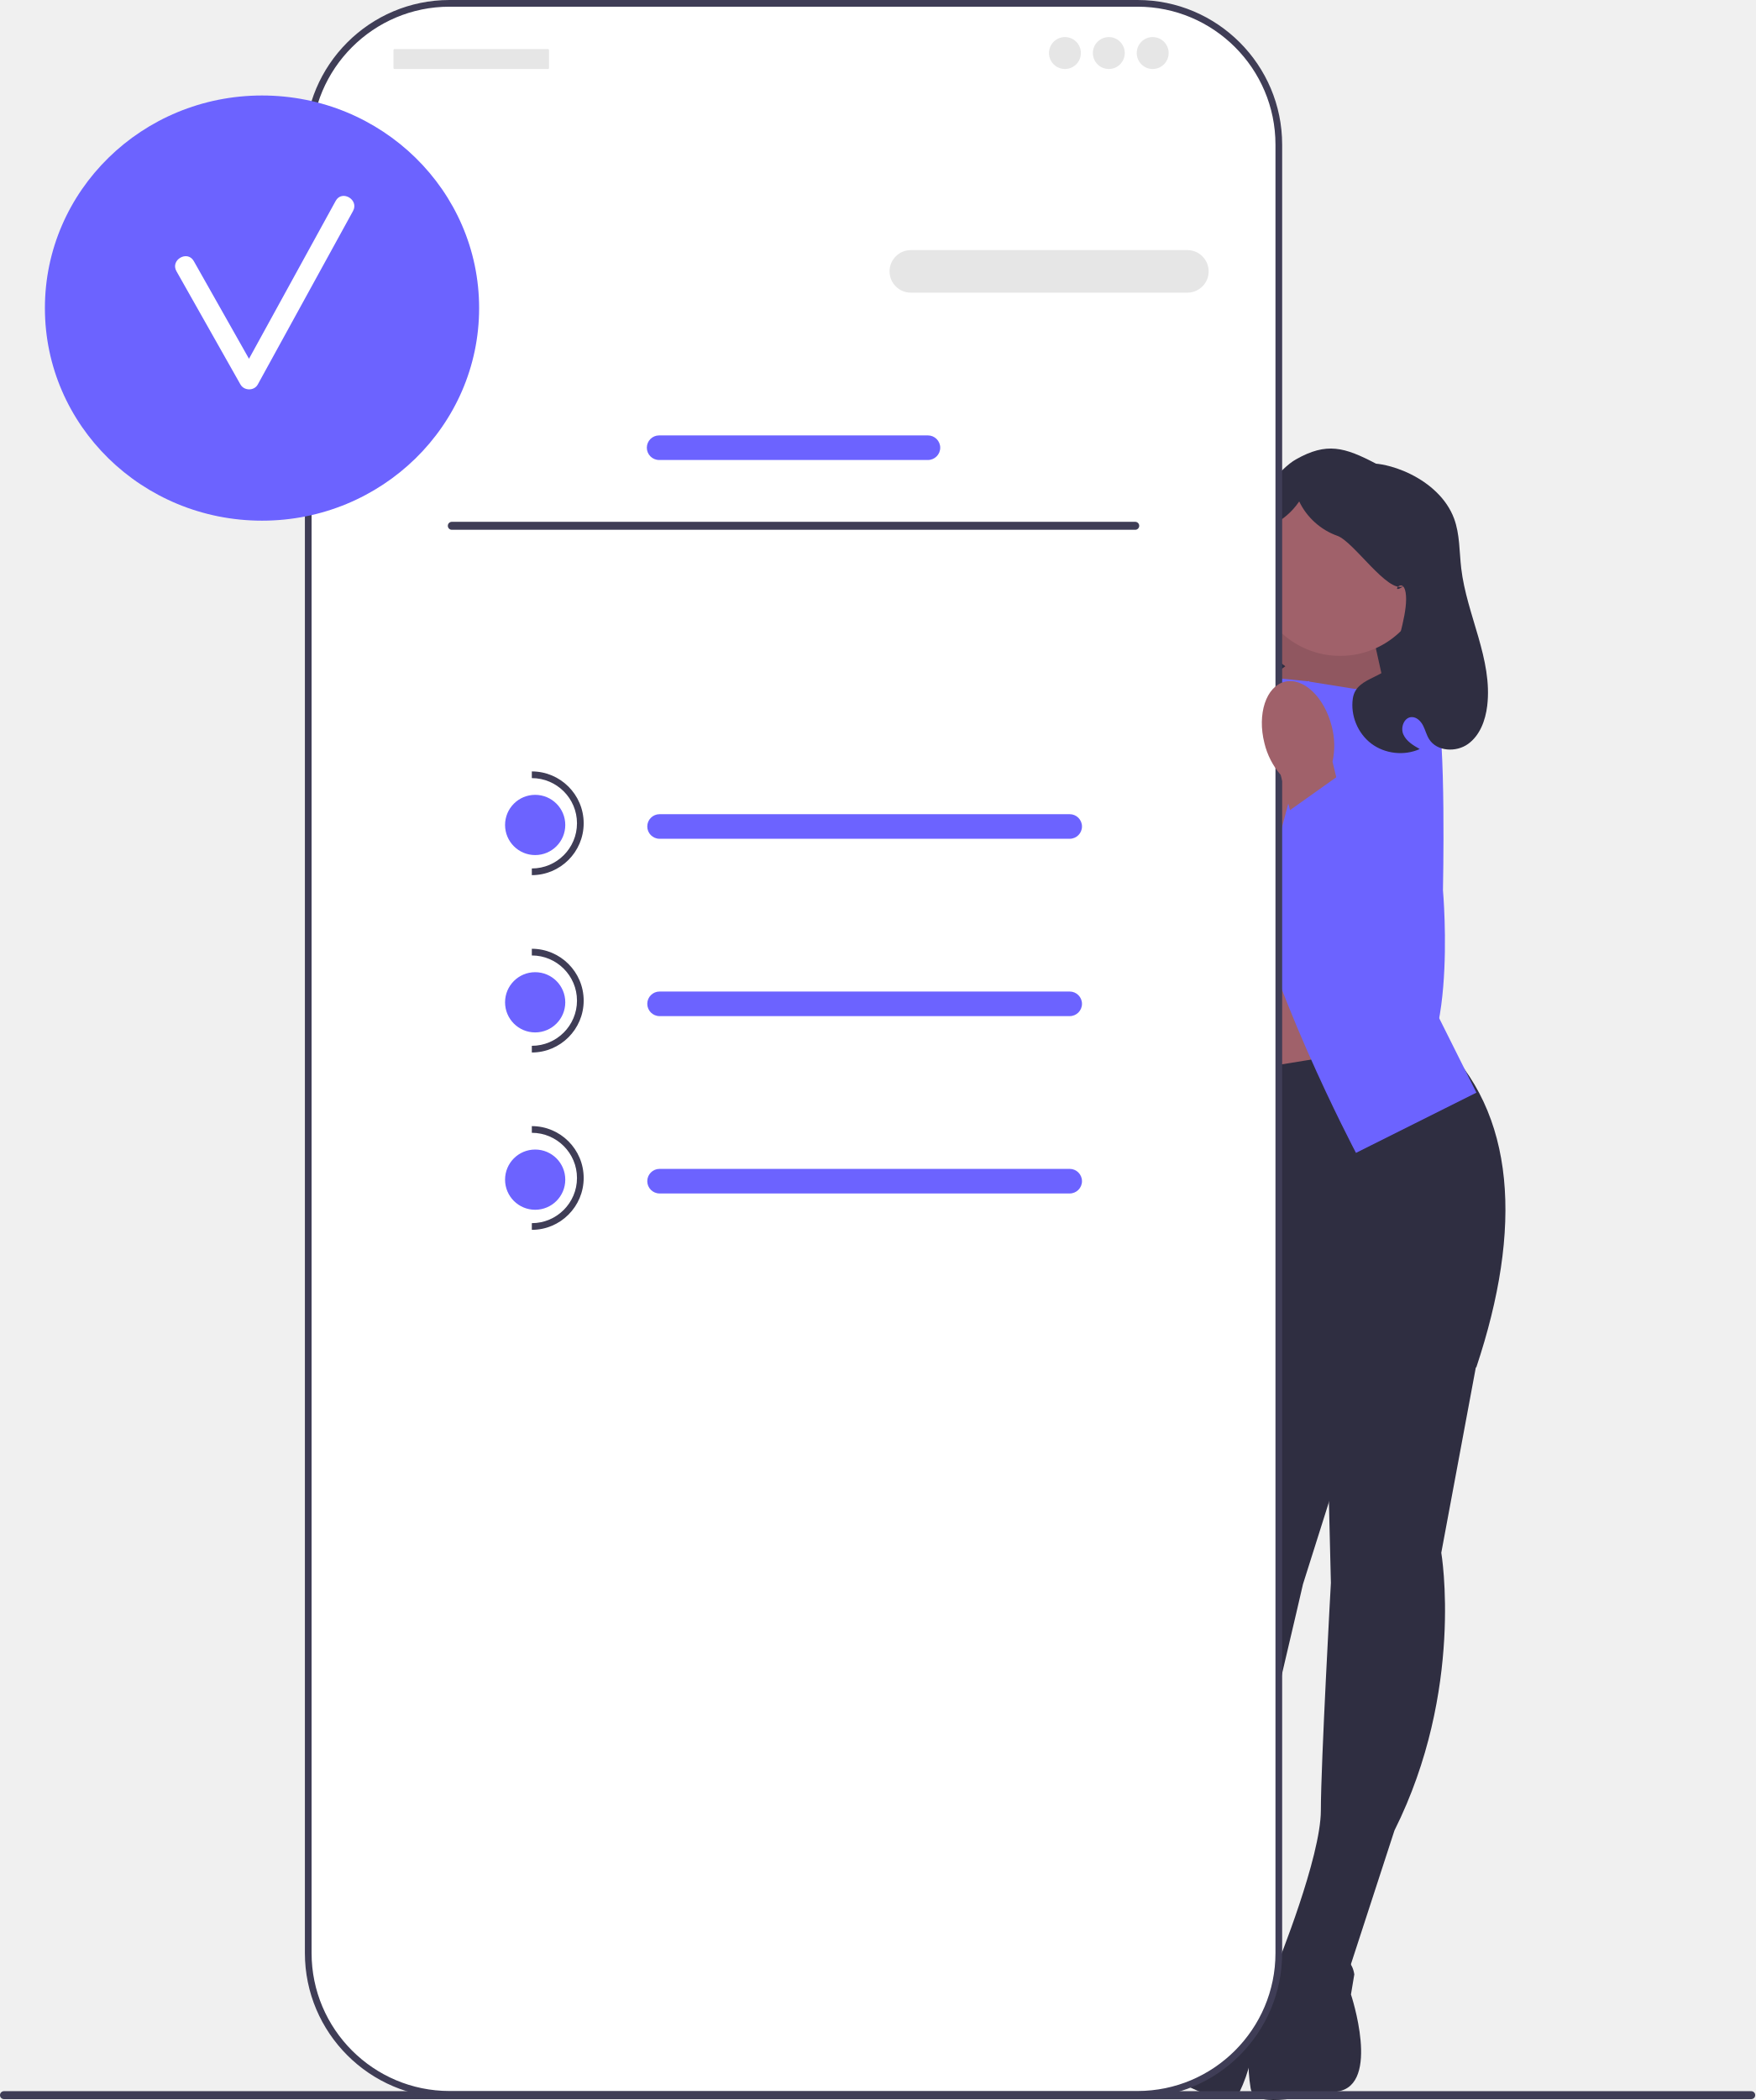
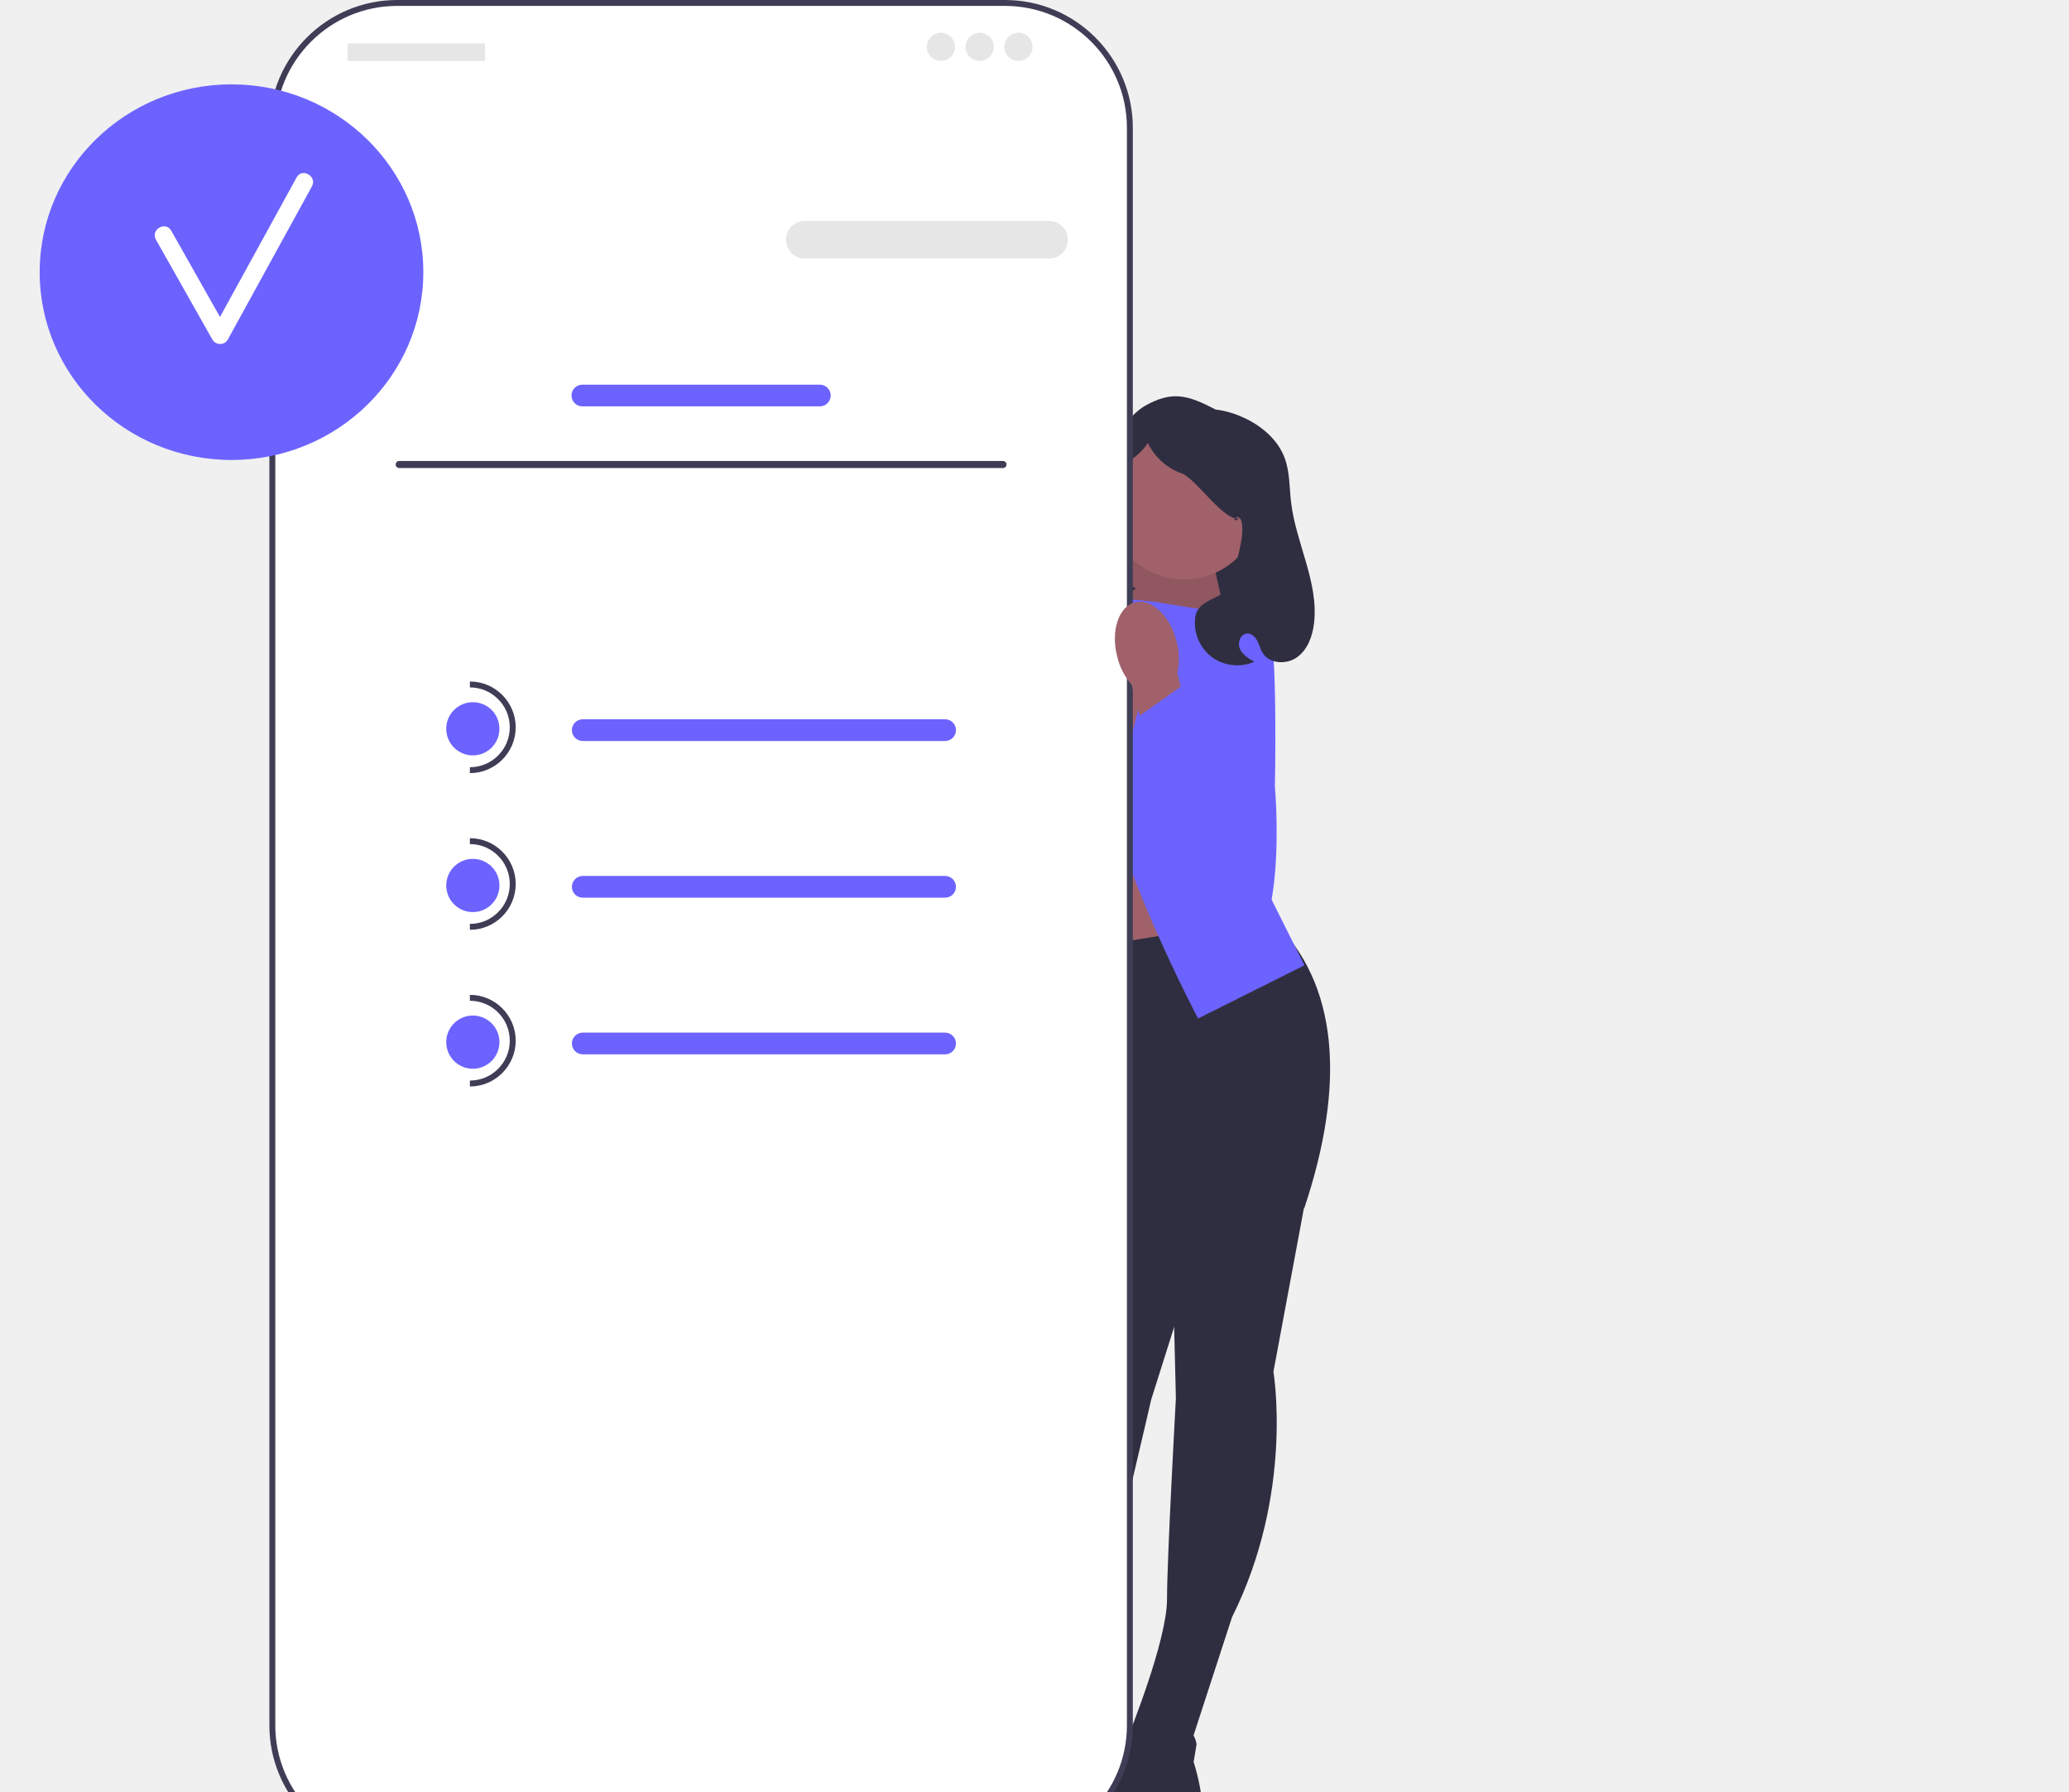
- <svg xmlns="http://www.w3.org/2000/svg" width="524.67" height="627.583" viewBox="0 0 524.67 627.583">
+ <svg xmlns="http://www.w3.org/2000/svg" marginLeft="10%" width="700" height="606.19" viewBox="0 0 700 606.19">
  <path d="M369.046,148.038h51.762v17.044c0,28.568-23.194,51.762-51.762,51.762h-0v-68.806h0Z" transform="translate(789.8544 364.8812) rotate(-180)" fill="#2f2e41" />
  <polygon points="409.335 185.027 418.235 225.056 366.083 216.397 387.335 178.538 409.335 185.027" fill="#a0616a" />
  <polygon points="409.335 185.027 418.235 225.056 366.083 216.397 387.335 178.538 409.335 185.027" opacity=".1" />
  <rect x="359.335" y="270.538" width="50" height="74" transform="translate(768.67 615.0769) rotate(-180)" fill="#a0616a" />
  <path d="M441.835,405.038l-11,59s7,41-14,83l-14,43-21-3s13-32,13-46c0-14,3-68,3-68l-1.5-61.618,45.5-6.382Z" fill="#2f2e41" />
  <path d="M378.835,586.038s24-9,26,4l-1,6s9,27-4,29c-13,2-25,5-26-1-1-6-.984-13.49,1.508-18.745,2.492-5.255,3.492-19.255,3.492-19.255Z" fill="#2f2e41" />
  <g>
    <path d="M366.134,395.886l-5.842,59.732s-18.126,37.436-9.635,83.619l1.489,45.197,21.006,2.959s-3.588-34.353,.306-47.801c3.894-13.448,16.03-66.152,16.03-66.152l18.577-58.77-41.93-18.784Z" fill="#2f2e41" />
    <path d="M376.311,587.267s-20.55-15.32-26.087-3.389l-.708,6.041s-16.154,23.432-4.223,28.968c11.931,5.537,22.623,11.755,25.252,6.27,2.629-5.485,4.697-12.684,3.765-18.425-.932-5.741,2.001-19.467,2.001-19.467Z" fill="#2f2e41" />
  </g>
  <path d="M429.835,310.538c23.519,21.948,25.264,56.673,11.5,98,0,0-44,30-76-8l-16-77,80.5-13Z" fill="#2f2e41" />
  <path d="M390.335,203.538l25,4-2,63,28,56-36,18s-28-53-33-86c-5-33-2-57-2-57l20,2Z" fill="#6c63ff" />
  <path d="M371.335,205.538l-25,4,2,63-6,58,14,16s28-53,33-86,2-57,2-57l-20,2Z" fill="#6c63ff" />
  <path d="M401.335,207.038l5.5-1.5s19.5-2.5,22.5,5.5c3,8,2,55,2,55,0,0,5.16,57.685-14.92,58.343-20.08,.657-16.08-47.343-16.08-47.343l1-70Z" fill="#6c63ff" />
  <circle cx="400.608" cy="170.131" r="25.881" fill="#a0616a" />
  <path d="M368.335,209.038l-5.5-1.5s-19.5-2.5-22.5,5.5-2,55-2,55c0,0-5.16,57.685,14.92,58.343s16.08-47.343,16.08-47.343l-1-70Z" fill="#6c63ff" />
  <path d="M385.658,205.75c-5.552-1.409-11.847,4.521-14.061,13.249-.932,3.474-1.019,7.121-.253,10.635l-2.386,9.92-.176-.009-18.818,44.349c-4.375,10.312-3.913,22.15,1.668,31.862,3.32,5.778,7.678,9.662,12.795,5.697,8.491-6.579,14.037-44.249,16.569-65.888l5.855-21.996c2.35-2.725,4.013-5.973,4.851-9.472,2.215-8.724-.491-16.938-6.043-18.347Z" fill="#a0616a" />
  <path d="M351.06,191.069c1.316-4.003,3.915-7.507,5.078-11.557,1.544-5.378,4.831,6.552,5.151,.967,.61-10.617,16.813-37.926,26.063-43.172,9.25-5.246,14.563-3.664,23.987,1.262,0,0,4.575,.291,10.27,3.103,5.695,2.812,10.822,7.315,13.037,13.267,1.756,4.718,1.561,9.9,2.148,14.9,1.634,13.93,9.443,27.178,7.767,41.103-.523,4.345-2.174,8.837-5.726,11.392-3.552,2.555-9.291,2.277-11.629-1.421-.798-1.262-1.135-2.76-1.819-4.087-.684-1.327-1.919-2.565-3.412-2.524-2.244,.062-3.386,3.073-2.501,5.135s2.964,3.308,4.916,4.416c-4.649,2.091-10.416,1.44-14.482-1.635-4.066-3.076-6.261-8.448-5.513-13.491,1.054-7.106,11.406-5.635,12.626-12.715,.888-5.154,4.005-13.777,3.156-18.937-.849-5.16-4.928,1.088-.631-1.894-4.727,2.279-14.837-13.31-19.786-15.056-4.948-1.746-9.144-5.527-11.394-10.267-5.248,7.608-9.865,5.542-11.745,14.592-1.88,9.05-.142,29.61,7.598,34.662-3.097,2.113-5.567,5.136-7.02,8.592-.823,1.958-1.357,4.101-2.724,5.727-2.61,3.106-7.429,3.295-11.27,1.989-4.763-1.619-8.835-5.176-11.08-9.678-2.245-4.502-2.637-9.895-1.065-14.673Z" fill="#2f2e41" />
  <path d="M0,626.136c0,.66,.53,1.19,1.19,1.19H523.48c.66,0,1.19-.53,1.19-1.19,0-.66-.53-1.19-1.19-1.19H1.19c-.66,0-1.19,.53-1.19,1.19Z" fill="#3f3d56" />
  <g>
    <path d="M340.038,1H134.369c-23.323,0-42.23,18.907-42.23,42.23V583.663c0,23.323,18.907,42.23,42.23,42.23h205.669c23.323,0,42.23-18.907,42.23-42.23V43.23c0-23.323-18.907-42.23-42.23-42.23Z" fill="#fff" />
    <path d="M340.038,626.892H134.369c-23.837,0-43.23-19.393-43.23-43.229V43.23C91.139,19.393,110.532,0,134.369,0h205.669c23.837,0,43.23,19.393,43.23,43.23V583.663c0,23.837-19.393,43.229-43.23,43.229ZM134.369,2c-22.734,0-41.23,18.496-41.23,41.23V583.663c0,22.734,18.496,41.229,41.23,41.229h205.669c22.734,0,41.23-18.495,41.23-41.229V43.23c0-22.734-18.496-41.23-41.23-41.23H134.369Z" fill="#3f3d56" />
    <path d="M75.144,94.566c-1.806,0-3.274,1.468-3.274,3.274v26.191c0,1.806,1.468,3.274,3.274,3.274s3.274-1.468,3.274-3.274v-26.191c0-1.806-1.468-3.274-3.274-3.274Z" fill="#3f3d56" />
    <path d="M354.936,87.461h-82.668c-3.506,0-6.359-2.853-6.359-6.359s2.853-6.359,6.359-6.359h82.668c3.506,0,6.359,2.853,6.359,6.359s-2.853,6.359-6.359,6.359Z" fill="#e6e6e6" />
    <path d="M277.382,137.469h-80.357c-2.026,0-3.674-1.648-3.674-3.674s1.648-3.674,3.674-3.674h80.357c2.026,0,3.674,1.648,3.674,3.674,0,2.026-1.648,3.674-3.674,3.674Z" fill="#6c63ff" />
    <ellipse cx="78.322" cy="92.07" rx="64.899" ry="63.532" fill="#6c63ff" />
    <path d="M100.349,60.024c-8.64,15.733-17.28,31.465-25.92,47.198-5.507-9.73-10.983-19.476-16.503-29.198-1.906-3.358-7.092-.338-5.181,3.028,6.399,11.27,12.732,22.577,19.131,33.847,1.094,1.927,4.098,1.972,5.181,0,9.491-17.282,18.982-34.565,28.473-51.847,1.86-3.386-3.32-6.417-5.181-3.028Z" fill="#fff" />
    <rect x="117.618" y="14.658" width="46.498" height="5.961" rx=".31" ry=".31" fill="#e6e6e6" />
    <circle cx="318.336" cy="15.85" r="4.769" fill="#e6e6e6" />
    <circle cx="331.451" cy="15.85" r="4.769" fill="#e6e6e6" />
    <circle cx="344.566" cy="15.85" r="4.769" fill="#e6e6e6" />
    <path d="M133.868,157.136c0,.66,.53,1.19,1.19,1.19h204.29c.66,0,1.19-.53,1.19-1.19,0-.66-.53-1.19-1.19-1.19H135.058c-.66,0-1.19,.53-1.19,1.19Z" fill="#3f3d56" />
    <g>
      <path d="M319.758,250.667h-122.598c-2.026,0-3.674-1.648-3.674-3.674s1.648-3.674,3.674-3.674h122.598c2.026,0,3.674,1.648,3.674,3.674,0,2.026-1.648,3.674-3.674,3.674Z" fill="#6c63ff" />
      <path d="M319.758,303.667h-122.598c-2.026,0-3.674-1.648-3.674-3.674s1.648-3.674,3.674-3.674h122.598c2.026,0,3.674,1.648,3.674,3.674,0,2.026-1.648,3.674-3.674,3.674Z" fill="#6c63ff" />
      <path d="M319.758,356.667h-122.598c-2.026,0-3.674-1.648-3.674-3.674s1.648-3.674,3.674-3.674h122.598c2.026,0,3.674,1.648,3.674,3.674,0,2.026-1.648,3.674-3.674,3.674Z" fill="#6c63ff" />
      <circle cx="159.975" cy="246.538" r="9" fill="#6c63ff" />
      <path d="M158.975,261.538v-2c7.444,0,13.5-6.056,13.5-13.5s-6.056-13.5-13.5-13.5v-2c8.547,0,15.5,6.953,15.5,15.5s-6.953,15.5-15.5,15.5Z" fill="#3f3d56" />
      <circle cx="159.975" cy="299.538" r="9" fill="#6c63ff" />
      <path d="M158.975,314.538v-2c7.444,0,13.5-6.056,13.5-13.5,0-7.444-6.056-13.5-13.5-13.5v-2c8.547,0,15.5,6.953,15.5,15.5s-6.953,15.5-15.5,15.5Z" fill="#3f3d56" />
      <circle cx="159.975" cy="352.538" r="9" fill="#6c63ff" />
      <path d="M158.975,367.538v-2c7.444,0,13.5-6.056,13.5-13.5s-6.056-13.5-13.5-13.5v-2c8.547,0,15.5,6.953,15.5,15.5s-6.953,15.5-15.5,15.5Z" fill="#3f3d56" />
    </g>
  </g>
  <path d="M384.012,203.75c5.552-1.409,11.847,4.521,14.061,13.249,.932,3.474,1.019,7.121,.253,10.635l2.386,9.92,.176-.009,18.818,44.349c4.375,10.312,3.913,22.15-1.668,31.862-3.32,5.778-7.678,9.662-12.795,5.697-8.491-6.579-14.037-44.249-16.569-65.888l-5.855-21.996c-2.35-2.725-4.013-5.973-4.851-9.472-2.215-8.724,.491-16.938,6.043-18.347Z" fill="#a0616a" />
  <polygon points="405.389 228.053 384.335 243.019 394.862 309.313 408.065 326.388 423.444 321.069 427.941 289.73 422.649 259.423 405.389 228.053" fill="#6c63ff" />
</svg>
